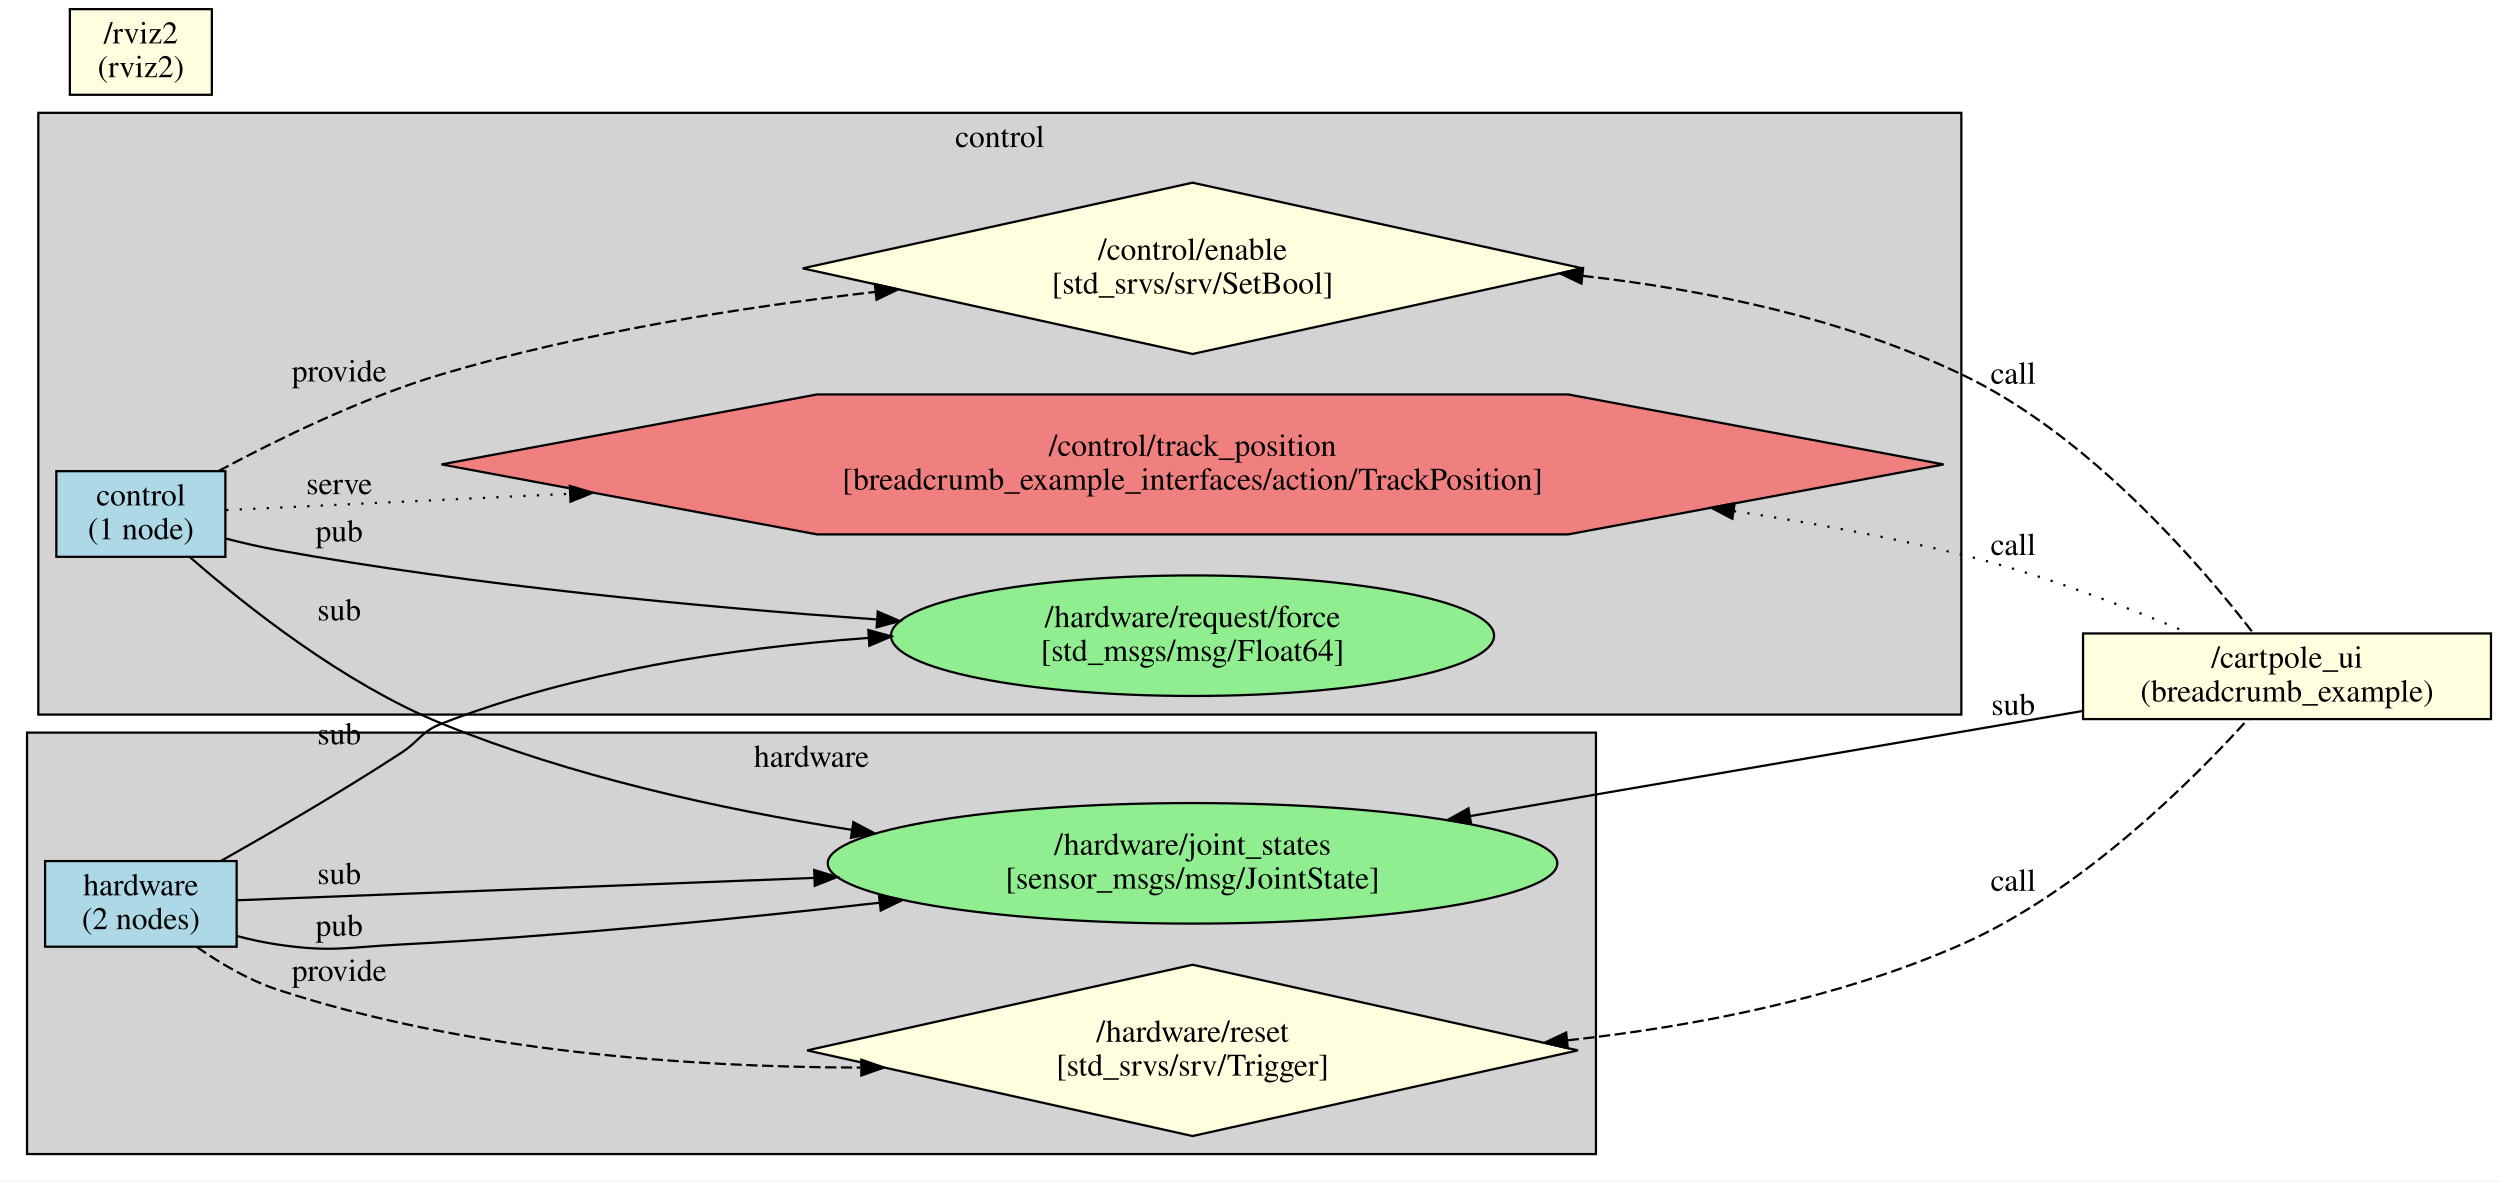
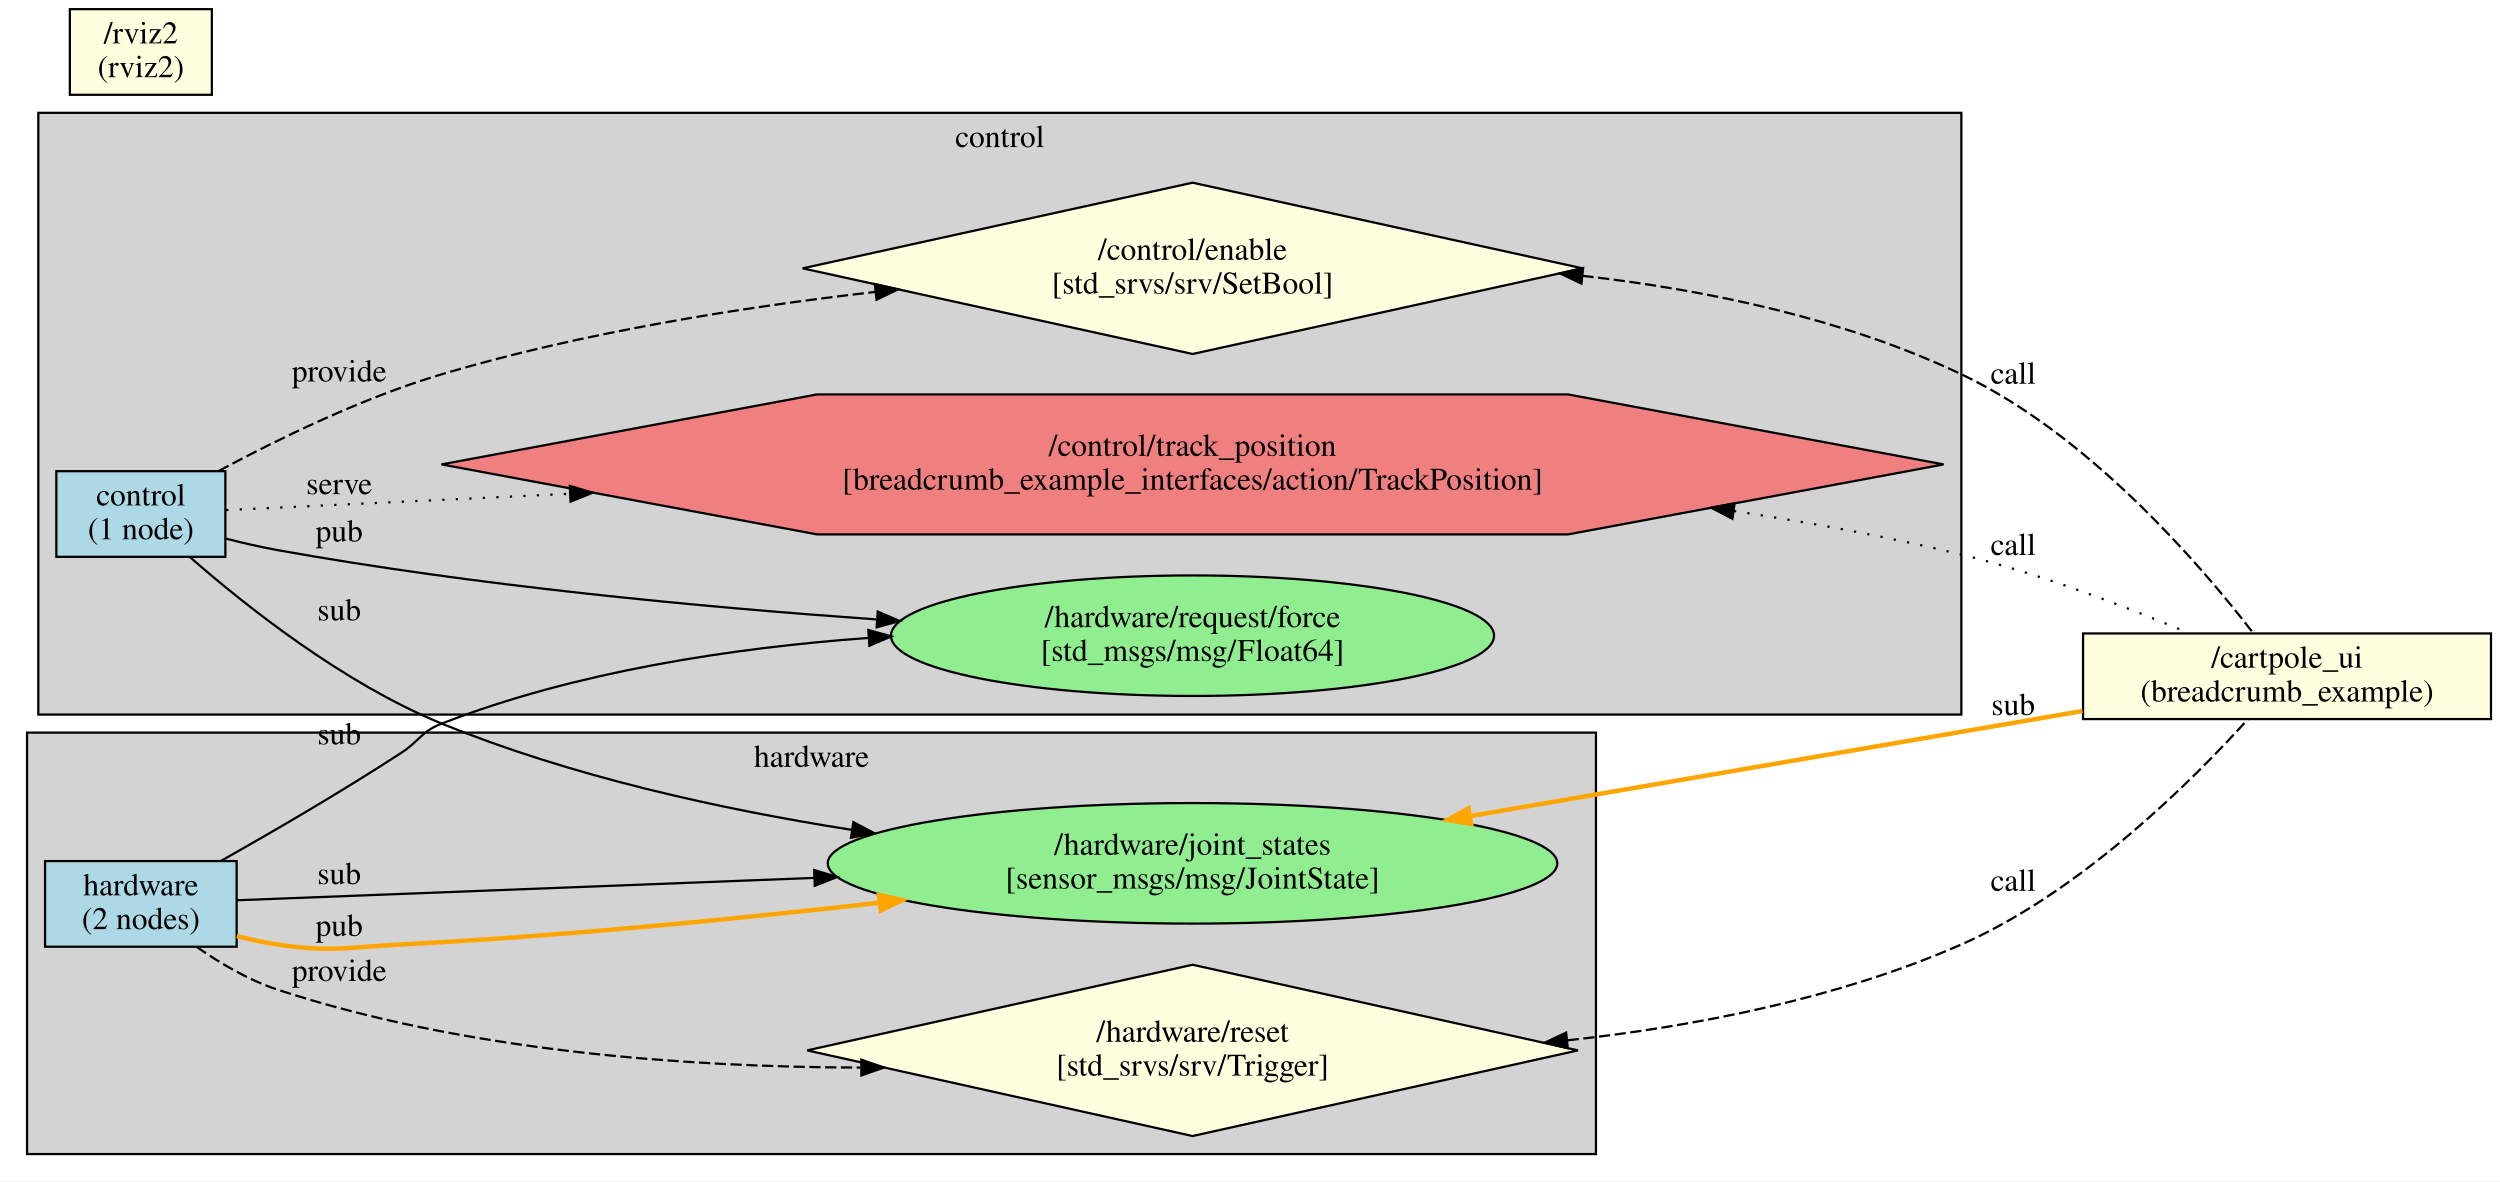
<svg xmlns="http://www.w3.org/2000/svg" width="1109pt" height="524pt" viewBox="0.00 0.00 1109.26 524.00">
  <g id="graph0" class="graph" transform="scale(1 1) rotate(0) translate(4 520)">
    <polygon fill="white" stroke="transparent" points="-4,4 -4,-520 1105.26,-520 1105.26,4 -4,4" />
    <g id="clust1" class="cluster">
      <polygon fill="lightgrey" stroke="black" points="13,-203 13,-470 866.26,-470 866.26,-203 13,-203" />
      <text text-anchor="middle" x="439.63" y="-454.8" font-family="Times,serif" font-size="14.00">control</text>
    </g>
    <g id="clust2" class="cluster">
      <polygon fill="lightgrey" stroke="black" points="8,-8 8,-195 704.13,-195 704.13,-8 8,-8" />
      <text text-anchor="middle" x="356.07" y="-179.8" font-family="Times,serif" font-size="14.00">hardware</text>
    </g>
    <g id="node1" class="node">
      <polygon fill="lightblue" stroke="black" points="96,-311 21,-311 21,-273 96,-273 96,-311" />
      <text text-anchor="middle" x="58.5" y="-295.8" font-family="Times,serif" font-size="14.00">control</text>
      <text text-anchor="middle" x="58.5" y="-280.8" font-family="Times,serif" font-size="14.00">(1 node)</text>
    </g>
    <g id="node2" class="node">
      <ellipse fill="lightgreen" stroke="black" cx="525.13" cy="-238" rx="133.79" ry="26.74" />
      <text text-anchor="middle" x="525.13" y="-241.8" font-family="Times,serif" font-size="14.00">/hardware/request/force</text>
      <text text-anchor="middle" x="525.13" y="-226.8" font-family="Times,serif" font-size="14.00">[std_msgs/msg/Float64]</text>
    </g>
    <g id="edge5" class="edge">
      <path fill="none" stroke="black" d="M96.1,-281.12C103.62,-279.18 111.53,-277.35 119,-276 206.66,-260.22 306.25,-250.76 384.76,-245.23" />
      <polygon fill="black" stroke="black" points="385.46,-248.69 395.2,-244.51 384.98,-241.71 385.46,-248.69" />
      <text text-anchor="middle" x="146.5" y="-279.8" font-family="Times,serif" font-size="14.00">pub</text>
    </g>
    <g id="node3" class="node">
      <polygon fill="lightyellow" stroke="black" points="525.13,-439 352.13,-401 525.13,-363 698.13,-401 525.13,-439" />
      <text text-anchor="middle" x="525.13" y="-404.8" font-family="Times,serif" font-size="14.00">/control/enable</text>
      <text text-anchor="middle" x="525.13" y="-389.8" font-family="Times,serif" font-size="14.00">[std_srvs/srv/SetBool]</text>
    </g>
    <g id="edge7" class="edge">
      <path fill="none" stroke="black" stroke-dasharray="5,2" d="M92.99,-311.08C119.14,-325.13 156.82,-343.54 192,-354 253.86,-372.4 324.41,-383.68 384.53,-390.55" />
      <polygon fill="black" stroke="black" points="384.15,-394.03 394.47,-391.66 384.92,-387.07 384.15,-394.03" />
      <text text-anchor="middle" x="146.5" y="-350.8" font-family="Times,serif" font-size="14.00">provide</text>
    </g>
    <g id="node4" class="node">
      <polygon fill="lightcoral" stroke="black" points="858.39,-314 691.76,-345.05 358.5,-345.05 191.87,-314 358.5,-282.95 691.76,-282.95 858.39,-314" />
      <text text-anchor="middle" x="525.13" y="-317.8" font-family="Times,serif" font-size="14.00">/control/track_position</text>
      <text text-anchor="middle" x="525.13" y="-302.8" font-family="Times,serif" font-size="14.00">[breadcrumb_example_interfaces/action/TrackPosition]</text>
    </g>
    <g id="edge11" class="edge">
      <path fill="none" stroke="black" stroke-dasharray="1,5" d="M96.35,-293.74C131.57,-295.41 188.17,-298.09 248.81,-300.96" />
      <polygon fill="black" stroke="black" points="248.82,-304.47 258.98,-301.45 249.15,-297.48 248.82,-304.47" />
      <text text-anchor="middle" x="146.5" y="-300.8" font-family="Times,serif" font-size="14.00">serve</text>
    </g>
    <g id="node5" class="node">
      <polygon fill="lightblue" stroke="black" points="101,-138 16,-138 16,-100 101,-100 101,-138" />
      <text text-anchor="middle" x="58.5" y="-122.8" font-family="Times,serif" font-size="14.00">hardware</text>
      <text text-anchor="middle" x="58.5" y="-107.8" font-family="Times,serif" font-size="14.00">(2 nodes)</text>
    </g>
    <g id="edge6" class="edge">
      <path fill="none" stroke="black" d="M381.16,-237C321.07,-232.6 251.46,-222.14 192,-199 182.8,-195.42 182.27,-191.39 174,-186 147.76,-168.9 117.08,-151.06 94.09,-138.09" />
      <polygon fill="black" stroke="black" points="381.28,-240.52 391.49,-237.71 381.75,-233.54 381.28,-240.52" />
      <text text-anchor="middle" x="146.5" y="-189.8" font-family="Times,serif" font-size="14.00">sub</text>
    </g>
    <g id="node8" class="node">
      <polygon fill="lightyellow" stroke="black" points="1101.26,-239 920.26,-239 920.26,-201 1101.26,-201 1101.26,-239" />
      <text text-anchor="middle" x="1010.76" y="-223.8" font-family="Times,serif" font-size="14.00">/cartpole_ui</text>
      <text text-anchor="middle" x="1010.76" y="-208.8" font-family="Times,serif" font-size="14.00">(breadcrumb_example)</text>
    </g>
    <g id="edge8" class="edge">
      <path fill="none" stroke="black" stroke-dasharray="5,2" d="M698.11,-397.69C753.86,-391.35 814.6,-378.59 866.26,-354 922.89,-327.04 972.25,-269.61 995.53,-239.44" />
      <polygon fill="black" stroke="black" points="697.7,-394.22 688.13,-398.76 698.44,-401.17 697.7,-394.22" />
      <text text-anchor="middle" x="889.26" y="-349.8" font-family="Times,serif" font-size="14.00">call</text>
    </g>
    <g id="edge12" class="edge">
      <path fill="none" stroke="black" stroke-dasharray="1,5" d="M765.36,-293.3C799.46,-288.2 833.92,-281.86 866.26,-274 901.18,-265.51 939.18,-250.96 967.29,-239.1" />
      <polygon fill="black" stroke="black" points="764.66,-289.87 755.27,-294.78 765.67,-296.79 764.66,-289.87" />
      <text text-anchor="middle" x="889.26" y="-273.8" font-family="Times,serif" font-size="14.00">call</text>
    </g>
    <g id="node6" class="node">
      <ellipse fill="lightgreen" stroke="black" cx="525.13" cy="-137" rx="161.85" ry="26.74" />
      <text text-anchor="middle" x="525.13" y="-140.8" font-family="Times,serif" font-size="14.00">/hardware/joint_states</text>
      <text text-anchor="middle" x="525.13" y="-125.8" font-family="Times,serif" font-size="14.00">[sensor_msgs/msg/JointState]</text>
    </g>
    <g id="edge1" class="edge">
-       <path fill="none" stroke="black" d="M101.08,-104.74C107.03,-103.2 113.13,-101.87 119,-101 143.18,-97.42 149.59,-99.75 174,-101 244.09,-104.59 321.77,-112.21 386.11,-119.51" />
-       <polygon fill="black" stroke="black" points="385.99,-123.02 396.32,-120.68 386.79,-116.07 385.99,-123.02" />
+       <path fill="none" stroke="orange" stroke-width="2" d="M101.08,-104.74C107.03,-103.2 113.13,-101.87 119,-101 143.18,-97.42 149.59,-99.75 174,-101 244.09,-104.59 321.77,-112.21 386.11,-119.51" />
+       <polygon fill="orange" stroke="orange" stroke-width="2" points="385.99,-123.02 396.32,-120.68 386.79,-116.07 385.99,-123.02" />
      <text text-anchor="middle" x="146.5" y="-104.8" font-family="Times,serif" font-size="14.00">pub</text>
    </g>
    <g id="node7" class="node">
      <polygon fill="lightyellow" stroke="black" points="525.13,-92 354.13,-54 525.13,-16 696.13,-54 525.13,-92" />
      <text text-anchor="middle" x="525.13" y="-57.8" font-family="Times,serif" font-size="14.00">/hardware/reset</text>
      <text text-anchor="middle" x="525.13" y="-42.8" font-family="Times,serif" font-size="14.00">[std_srvs/srv/Trigger]</text>
    </g>
    <g id="edge9" class="edge">
      <path fill="none" stroke="black" stroke-dasharray="5,2" d="M83.27,-99.93C93.64,-92.68 106.31,-85.17 119,-81 201.84,-53.78 299.21,-46.56 377.73,-46.37" />
      <polygon fill="black" stroke="black" points="378.18,-49.87 388.19,-46.39 378.19,-42.87 378.18,-49.87" />
      <text text-anchor="middle" x="146.5" y="-84.8" font-family="Times,serif" font-size="14.00">provide</text>
    </g>
    <g id="edge3" class="edge">
      <path fill="none" stroke="black" d="M373.97,-151.85C315.64,-160.98 249.23,-175.62 192,-199 148.29,-216.86 104.89,-251.33 80.21,-272.92" />
      <polygon fill="black" stroke="black" points="374.64,-155.29 384,-150.32 373.59,-148.36 374.64,-155.29" />
      <text text-anchor="middle" x="146.5" y="-244.8" font-family="Times,serif" font-size="14.00">sub</text>
    </g>
    <g id="edge4" class="edge">
      <path fill="none" stroke="black" d="M357.11,-130.53C265.23,-126.97 158.52,-122.84 101.14,-120.61" />
      <polygon fill="black" stroke="black" points="357.25,-134.04 367.38,-130.93 357.52,-127.04 357.25,-134.04" />
      <text text-anchor="middle" x="146.5" y="-127.8" font-family="Times,serif" font-size="14.00">sub</text>
    </g>
    <g id="edge2" class="edge">
-       <path fill="none" stroke="black" d="M648.22,-157.95C732.79,-172.47 843.48,-191.46 920,-204.59" />
-       <polygon fill="black" stroke="black" points="648.75,-154.49 638.3,-156.25 647.56,-161.39 648.75,-154.49" />
+       <path fill="none" stroke="orange" stroke-width="2" d="M648.22,-157.95C732.79,-172.47 843.48,-191.46 920,-204.59" />
+       <polygon fill="orange" stroke="orange" stroke-width="2" points="648.75,-154.49 638.3,-156.25 647.56,-161.39 648.75,-154.49" />
      <text text-anchor="middle" x="889.26" y="-202.8" font-family="Times,serif" font-size="14.00">sub</text>
    </g>
    <g id="edge10" class="edge">
      <path fill="none" stroke="black" stroke-dasharray="5,2" d="M691.56,-58.46C748.78,-64.73 812.09,-77.15 866.26,-101 919.58,-124.48 968.86,-173.77 993.43,-200.97" />
      <polygon fill="black" stroke="black" points="691.63,-54.95 681.32,-57.39 690.91,-61.91 691.63,-54.95" />
      <text text-anchor="middle" x="889.26" y="-124.8" font-family="Times,serif" font-size="14.00">call</text>
    </g>
    <g id="node9" class="node">
      <polygon fill="lightyellow" stroke="black" points="90,-516 27,-516 27,-478 90,-478 90,-516" />
      <text text-anchor="middle" x="58.5" y="-500.8" font-family="Times,serif" font-size="14.00">/rviz2</text>
      <text text-anchor="middle" x="58.5" y="-485.8" font-family="Times,serif" font-size="14.00">(rviz2)</text>
    </g>
  </g>
</svg>
